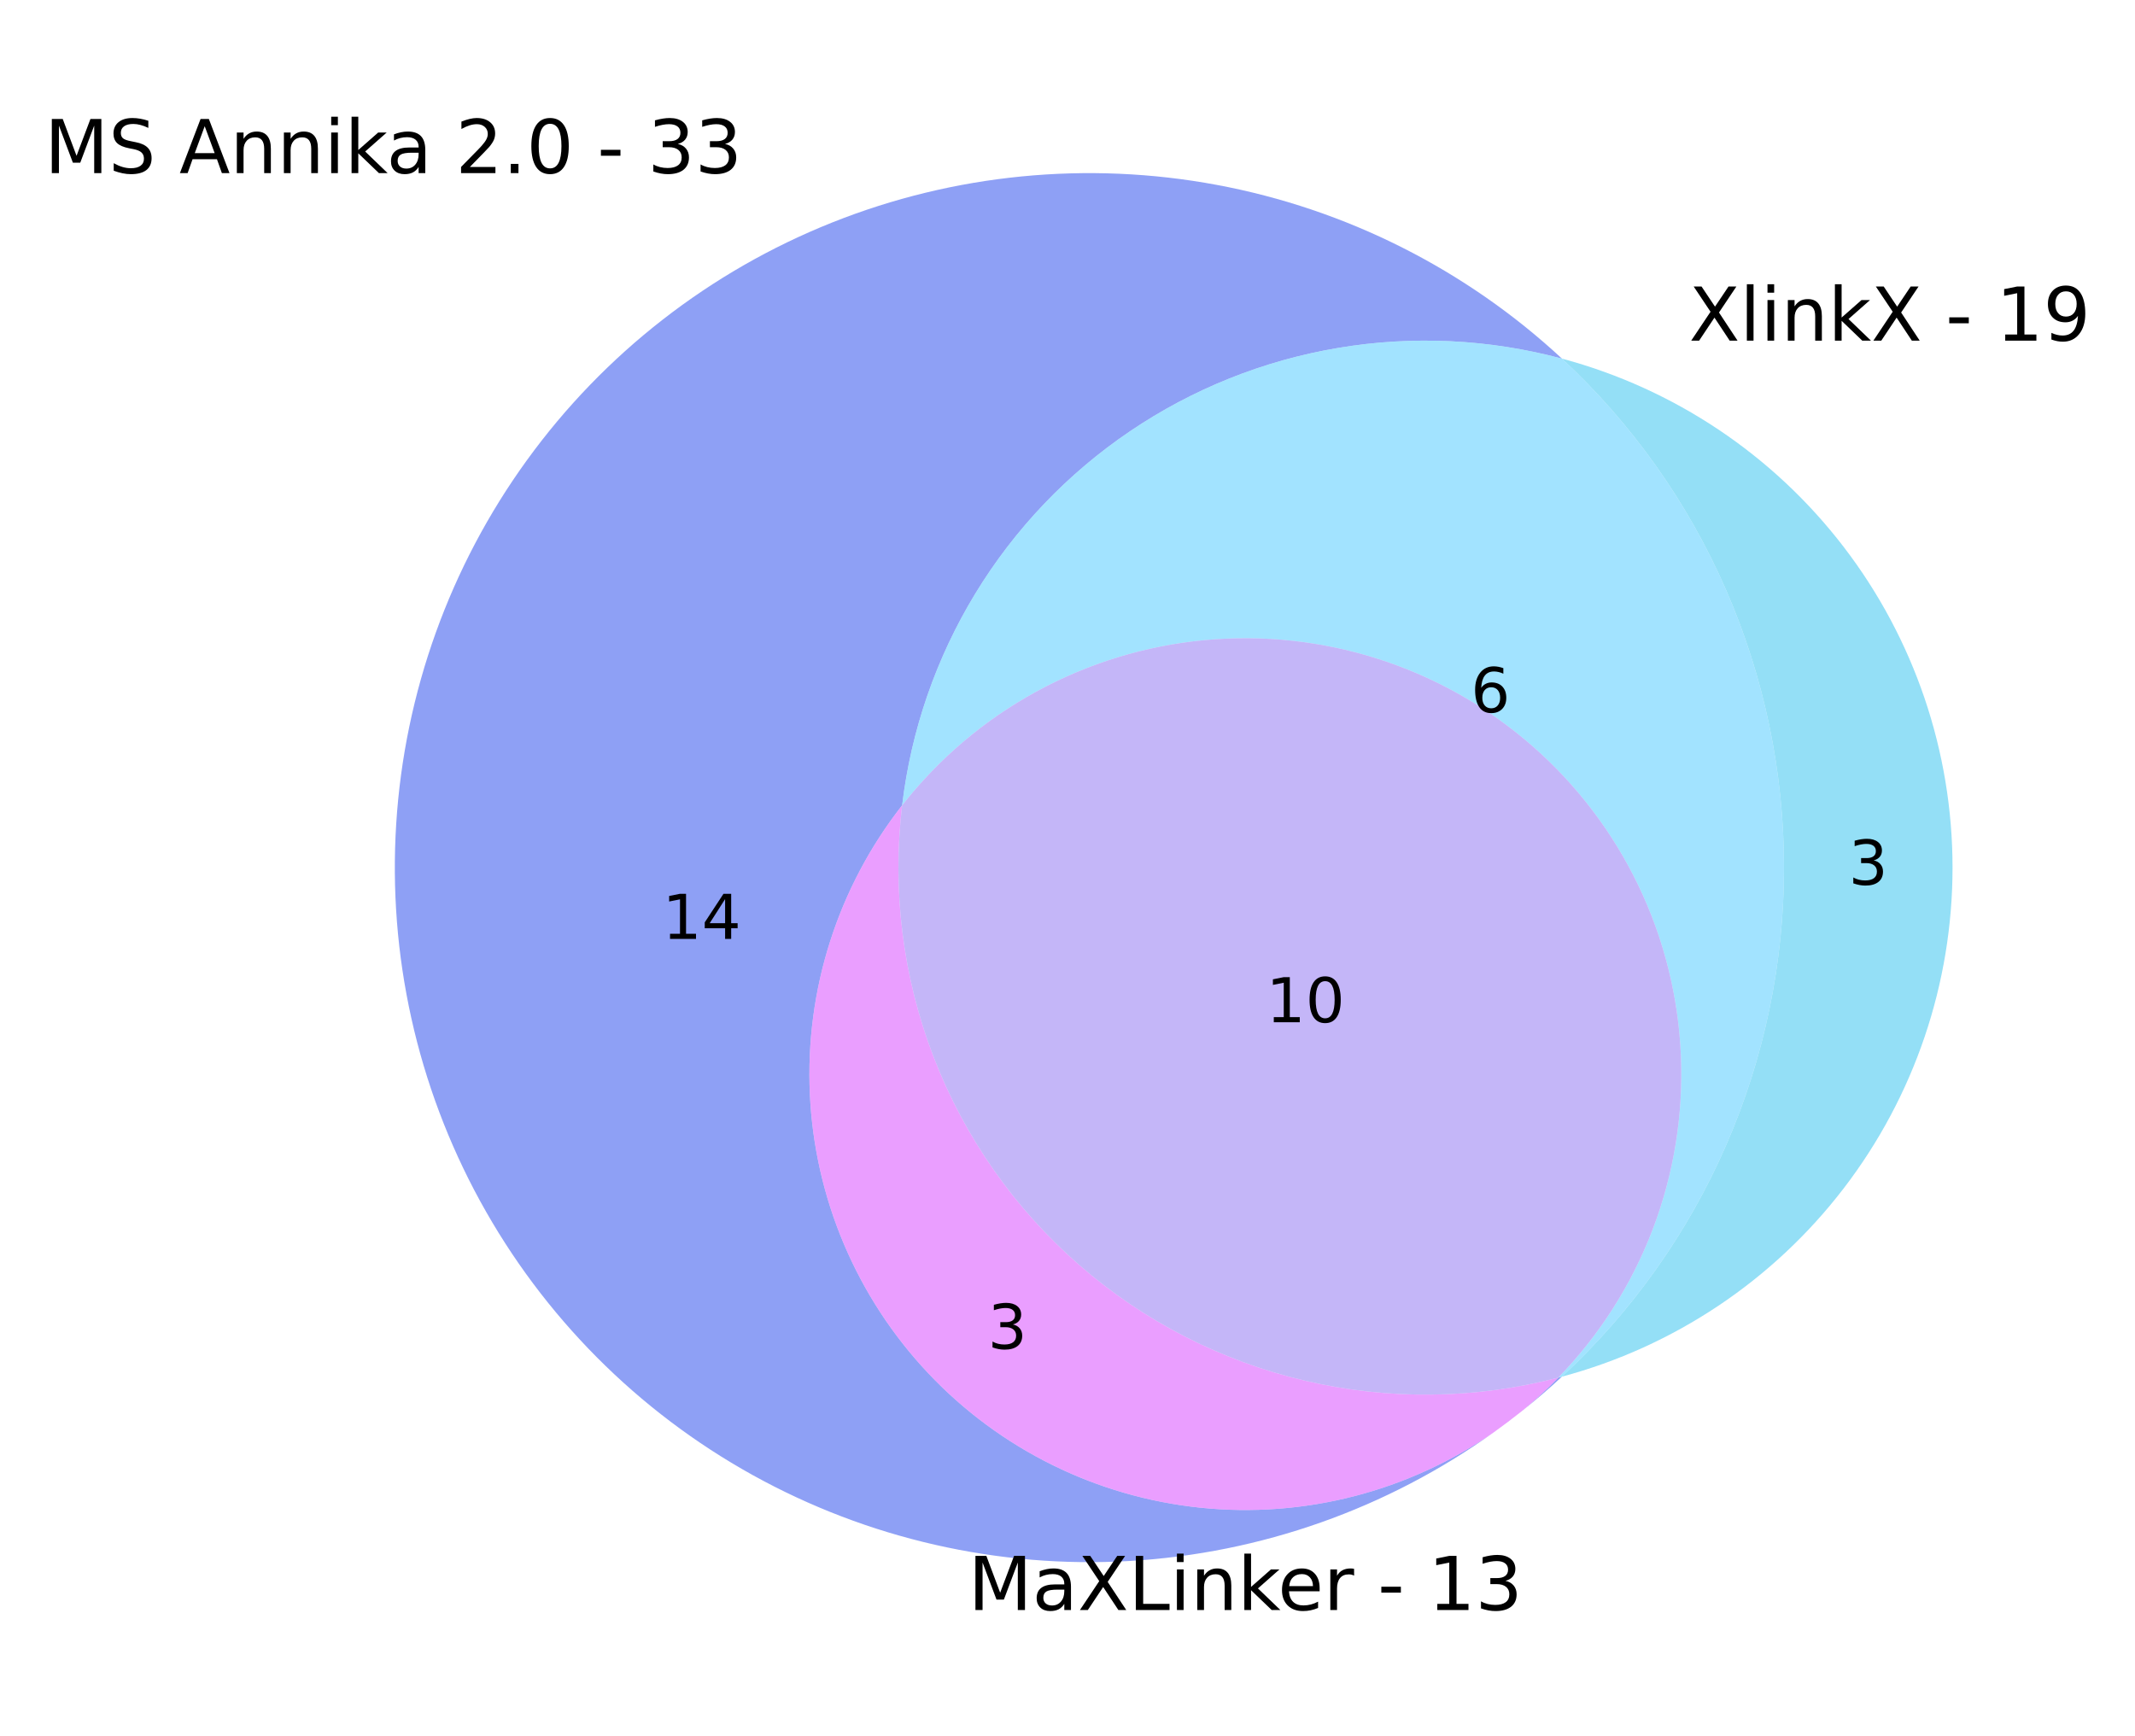
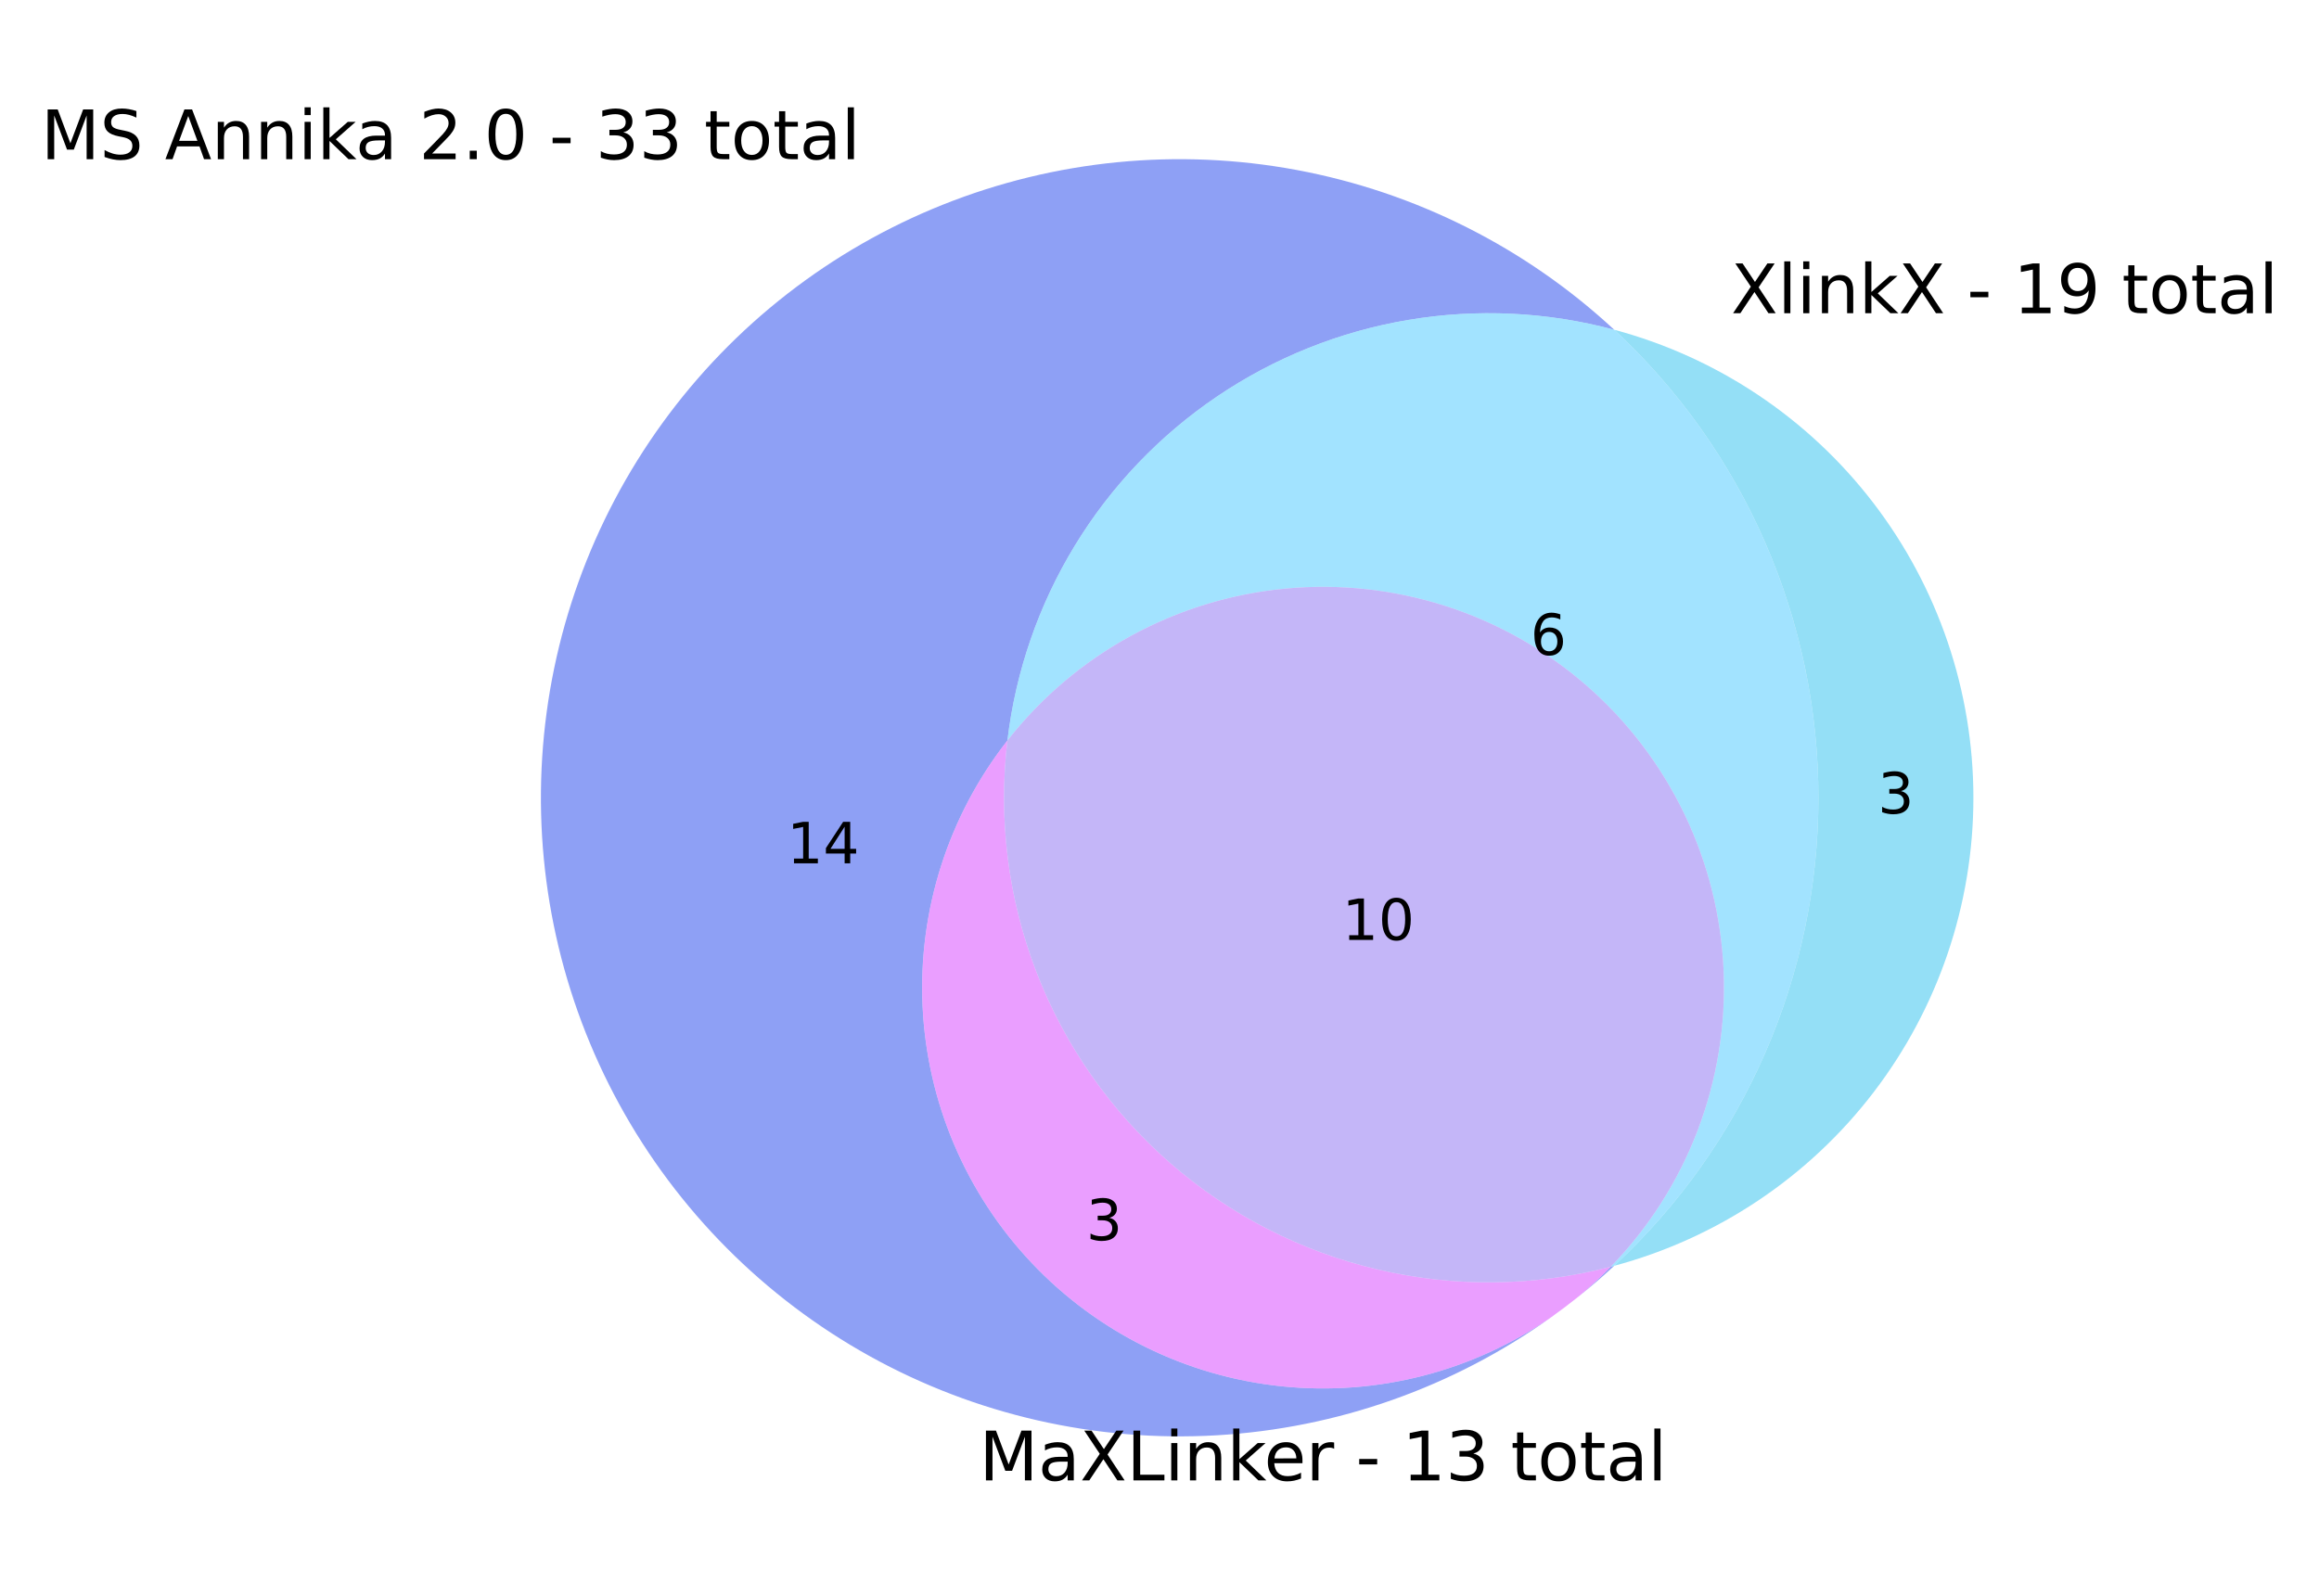
- <svg xmlns="http://www.w3.org/2000/svg" xmlns:xlink="http://www.w3.org/1999/xlink" width="345.095pt" height="280.512pt" viewBox="0 0 345.095 280.512" version="1.1">
+ <svg xmlns="http://www.w3.org/2000/svg" xmlns:xlink="http://www.w3.org/1999/xlink" width="407.6pt" height="280.512pt" viewBox="0 0 407.6 280.512" version="1.1">
  <defs>
    <style type="text/css">*{stroke-linejoin: round; stroke-linecap: butt}</style>
  </defs>
  <g id="figure_1">
    <g id="patch_1">
-       <path d="M 0 280.512  L 345.095 280.512  L 345.095 0  L 0 0  L 0 280.512  z " style="fill: none" />
+       <path d="M 0 280.512  L 407.6 280.512  L 407.6 0  L 0 0  L 0 280.512  z " style="fill: none" />
    </g>
    <g id="axes_1">
      <g id="patch_2">
-         <path d="M 252.473 222.54  C 252.373 222.567 252.274 222.593 252.174 222.619  C 252.075 222.646 251.975 222.672 251.875 222.698  C 250.943 223.659 249.983 224.594 248.997 225.501  C 248.011 226.407 246.999 227.286 245.963 228.135  C 247.083 227.244 248.186 226.332 249.272 225.4  C 250.357 224.467 251.424 223.514 252.473 222.54  M 252.473 57.972  C 236.903 43.519 217.546 33.778 196.662 29.885  C 175.778 25.993 154.211 28.107 134.48 35.98  C 114.749 43.854 97.652 57.168 85.185 74.369  C 72.718 91.571 65.385 111.962 64.043 133.164  C 62.701 154.365 67.404 175.519 77.603 194.155  C 87.802 212.791 103.083 228.154 121.664 238.453  C 140.245 248.752 161.373 253.568 182.582 252.34  C 203.79 251.112 224.221 243.889 241.489 231.514  C 227.637 241.133 210.783 245.467 194.01 243.723  C 177.237 241.98 161.634 234.272 150.057 222.01  C 138.481 209.748 131.681 193.729 130.904 176.884  C 130.126 160.038 135.421 143.46 145.819 130.184  C 147.263 118.054 151.3 106.375 157.654 95.941  C 164.009 85.508 172.534 76.563 182.65 69.714  C 192.765 62.865 204.237 58.271 216.284 56.245  C 228.331 54.22 240.674 54.808 252.473 57.972  " clip-path="url(#ped79d49919)" style="fill: #4361ee; opacity: 0.6" />
+         <path d="M 283.726 222.54  C 283.626 222.567 283.526 222.593 283.427 222.619  C 283.327 222.646 283.227 222.672 283.128 222.698  C 282.195 223.659 281.235 224.594 280.249 225.501  C 279.263 226.407 278.252 227.286 277.216 228.135  C 278.336 227.244 279.439 226.332 280.524 225.4  C 281.609 224.467 282.677 223.514 283.726 222.54  M 283.726 57.972  C 268.156 43.519 248.799 33.778 227.915 29.885  C 207.03 25.993 185.464 28.107 165.733 35.98  C 146.001 43.854 128.905 57.168 116.437 74.369  C 103.97 91.571 96.638 111.962 95.296 133.164  C 93.954 154.365 98.657 175.519 108.856 194.155  C 119.054 212.791 134.336 228.154 152.917 238.453  C 171.498 248.752 192.626 253.568 213.834 252.34  C 235.043 251.112 255.473 243.889 272.741 231.514  C 258.89 241.133 242.036 245.467 225.262 243.723  C 208.489 241.98 192.887 234.272 181.31 222.01  C 169.733 209.748 162.934 193.729 162.156 176.884  C 161.378 160.038 166.673 143.46 177.071 130.184  C 178.515 118.054 182.552 106.375 188.907 95.941  C 195.261 85.508 203.786 76.563 213.902 69.714  C 224.018 62.865 235.489 58.271 247.536 56.245  C 259.583 54.22 271.926 54.808 283.726 57.972  " clip-path="url(#p119ebe8b4d)" style="fill: #4361ee; opacity: 0.6" />
      </g>
      <g id="patch_3">
-         <path d="M 252.473 57.972  C 263.793 68.481 272.824 81.213 279 95.371  C 285.175 109.529 288.362 124.81 288.362 140.256  C 288.362 155.702 285.175 170.983 279 185.141  C 272.824 199.299 263.793 212.031 252.473 222.54  C 270.581 217.685 286.59 206.986 298.001 192.111  C 309.413 177.237 315.601 159.004 315.601 140.256  C 315.601 121.508 309.413 103.275 298.001 88.401  C 286.59 73.526 270.581 62.827 252.473 57.972  " clip-path="url(#ped79d49919)" style="fill: #4cc9f0; opacity: 0.6" />
+         <path d="M 283.726 57.972  C 295.046 68.481 304.077 81.213 310.252 95.371  C 316.427 109.529 319.615 124.81 319.615 140.256  C 319.615 155.702 316.427 170.983 310.252 185.141  C 304.077 199.299 295.046 212.031 283.726 222.54  C 301.834 217.685 317.842 206.986 329.254 192.111  C 340.665 177.237 346.854 159.004 346.854 140.256  C 346.854 121.508 340.665 103.275 329.254 88.401  C 317.842 73.526 301.834 62.827 283.726 57.972  " clip-path="url(#p119ebe8b4d)" style="fill: #4cc9f0; opacity: 0.6" />
      </g>
      <g id="patch_4">
-         <path d="M 252.473 57.972  C 240.674 54.808 228.331 54.22 216.284 56.245  C 204.237 58.271 192.765 62.865 182.65 69.714  C 172.534 76.563 164.009 85.508 157.654 95.941  C 151.3 106.375 147.263 118.054 145.819 130.184  C 151.718 122.652 159.09 116.4 167.483 111.809  C 175.877 107.219 185.119 104.385 194.643 103.482  C 204.168 102.579 213.777 103.625 222.885 106.556  C 231.992 109.487 240.407 114.243 247.617 120.532  C 254.827 126.821 260.681 134.513 264.821 143.138  C 268.962 151.762 271.303 161.141 271.701 170.7  C 272.099 180.259 270.547 189.799 267.139 198.739  C 263.73 207.678 258.537 215.831 251.875 222.698  C 251.975 222.672 252.075 222.646 252.174 222.619  C 252.274 222.593 252.373 222.567 252.473 222.54  C 263.793 212.031 272.824 199.299 279 185.141  C 285.175 170.983 288.362 155.702 288.362 140.256  C 288.362 124.81 285.175 109.529 279 95.371  C 272.824 81.213 263.793 68.481 252.473 57.972  " clip-path="url(#ped79d49919)" style="fill: #64d1ff; opacity: 0.6" />
+         <path d="M 283.726 57.972  C 271.926 54.808 259.583 54.22 247.536 56.245  C 235.489 58.271 224.018 62.865 213.902 69.714  C 203.786 76.563 195.261 85.508 188.907 95.941  C 182.552 106.375 178.515 118.054 177.071 130.184  C 182.97 122.652 190.342 116.4 198.736 111.809  C 207.13 107.219 216.371 104.385 225.896 103.482  C 235.42 102.579 245.03 103.625 254.137 106.556  C 263.244 109.487 271.66 114.243 278.869 120.532  C 286.079 126.821 291.933 134.513 296.074 143.138  C 300.214 151.762 302.555 161.141 302.954 170.7  C 303.352 180.259 301.799 189.799 298.391 198.739  C 294.983 207.678 289.789 215.831 283.128 222.698  C 283.227 222.672 283.327 222.646 283.427 222.619  C 283.526 222.593 283.626 222.567 283.726 222.54  C 295.046 212.031 304.077 199.299 310.252 185.141  C 316.427 170.983 319.615 155.702 319.615 140.256  C 319.615 124.81 316.427 109.529 310.252 95.371  C 304.077 81.213 295.046 68.481 283.726 57.972  " clip-path="url(#p119ebe8b4d)" style="fill: #64d1ff; opacity: 0.6" />
      </g>
      <g id="patch_5">
-         <path d="M 251.875 222.698  C 238.454 226.192 224.381 226.357 210.882 223.177  C 197.383 219.998 184.862 213.57 174.411 204.454  C 163.96 195.337 155.892 183.805 150.909 170.863  C 145.927 157.921 144.179 143.955 145.819 130.184  C 135.421 143.46 130.126 160.038 130.904 176.884  C 131.681 193.729 138.481 209.748 150.057 222.01  C 161.634 234.272 177.237 241.98 194.01 243.723  C 210.783 245.467 227.637 241.133 241.489 231.514  C 242.248 230.97 243.001 230.416 243.747 229.852  C 244.493 229.289 245.232 228.717 245.963 228.135  C 246.999 227.286 248.011 226.407 248.997 225.501  C 249.983 224.594 250.943 223.659 251.875 222.698  " clip-path="url(#ped79d49919)" style="fill: #dc5eff; opacity: 0.6" />
+         <path d="M 283.128 222.698  C 269.707 226.192 255.633 226.357 242.134 223.177  C 228.635 219.998 216.115 213.57 205.664 204.454  C 195.213 195.337 187.144 183.805 182.162 170.863  C 177.179 157.921 175.432 143.955 177.071 130.184  C 166.673 143.46 161.378 160.038 162.156 176.884  C 162.934 193.729 169.733 209.748 181.31 222.01  C 192.887 234.272 208.489 241.98 225.262 243.723  C 242.036 245.467 258.89 241.133 272.741 231.514  C 273.501 230.97 274.254 230.416 275 229.852  C 275.745 229.289 276.484 228.717 277.216 228.135  C 278.252 227.286 279.263 226.407 280.249 225.501  C 281.235 224.594 282.195 223.659 283.128 222.698  " clip-path="url(#p119ebe8b4d)" style="fill: #dc5eff; opacity: 0.6" />
      </g>
      <g id="patch_6">
-         <path d="M 145.819 130.184  C 144.179 143.955 145.927 157.921 150.909 170.863  C 155.892 183.805 163.96 195.337 174.411 204.454  C 184.862 213.57 197.383 219.998 210.882 223.177  C 224.381 226.357 238.454 226.192 251.875 222.698  C 258.537 215.831 263.73 207.678 267.139 198.739  C 270.547 189.799 272.099 180.259 271.701 170.7  C 271.303 161.141 268.962 151.762 264.821 143.138  C 260.681 134.513 254.827 126.821 247.617 120.532  C 240.407 114.243 231.992 109.487 222.885 106.556  C 213.777 103.625 204.168 102.579 194.643 103.482  C 185.119 104.385 175.877 107.219 167.483 111.809  C 159.09 116.4 151.718 122.652 145.819 130.184  " clip-path="url(#ped79d49919)" style="fill: #9c86f4; opacity: 0.6" />
+         <path d="M 177.071 130.184  C 175.432 143.955 177.179 157.921 182.162 170.863  C 187.144 183.805 195.213 195.337 205.664 204.454  C 216.115 213.57 228.635 219.998 242.134 223.177  C 255.633 226.357 269.707 226.192 283.128 222.698  C 289.789 215.831 294.983 207.678 298.391 198.739  C 301.799 189.799 303.352 180.259 302.954 170.7  C 302.555 161.141 300.214 151.762 296.074 143.138  C 291.933 134.513 286.079 126.821 278.869 120.532  C 271.66 114.243 263.244 109.487 254.137 106.556  C 245.03 103.625 235.42 102.579 225.896 103.482  C 216.371 104.385 207.13 107.219 198.736 111.809  C 190.342 116.4 182.97 122.652 177.071 130.184  " clip-path="url(#p119ebe8b4d)" style="fill: #9c86f4; opacity: 0.6" />
      </g>
      <g id="text_1">
-         <g transform="translate(107.0619 151.7755) scale(0.1 -0.1)">
+         <g transform="translate(138.3144 151.7755) scale(0.1 -0.1)">
          <defs>
            <path id="DejaVuSans-31" d="M 794 531  L 1825 531  L 1825 4091  L 703 3866  L 703 4441  L 1819 4666  L 2450 4666  L 2450 531  L 3481 531  L 3481 0  L 794 0  L 794 531  z " transform="scale(0.015625)" />
            <path id="DejaVuSans-34" d="M 2419 4116  L 825 1625  L 2419 1625  L 2419 4116  z M 2253 4666  L 3047 4666  L 3047 1625  L 3713 1625  L 3713 1100  L 3047 1100  L 3047 0  L 2419 0  L 2419 1100  L 313 1100  L 313 1709  L 2253 4666  z " transform="scale(0.015625)" />
          </defs>
          <use xlink:href="#DejaVuSans-31" />
          <use xlink:href="#DejaVuSans-34" x="63.623" />
        </g>
      </g>
      <g id="text_2">
-         <g transform="translate(298.8006 143.0154) scale(0.1 -0.1)">
+         <g transform="translate(330.0531 143.0154) scale(0.1 -0.1)">
          <defs>
            <path id="DejaVuSans-33" d="M 2597 2516  Q 3050 2419 3304 2112  Q 3559 1806 3559 1356  Q 3559 666 3084 287  Q 2609 -91 1734 -91  Q 1441 -91 1130 -33  Q 819 25 488 141  L 488 750  Q 750 597 1062 519  Q 1375 441 1716 441  Q 2309 441 2620 675  Q 2931 909 2931 1356  Q 2931 1769 2642 2001  Q 2353 2234 1838 2234  L 1294 2234  L 1294 2753  L 1863 2753  Q 2328 2753 2575 2939  Q 2822 3125 2822 3475  Q 2822 3834 2567 4026  Q 2313 4219 1838 4219  Q 1578 4219 1281 4162  Q 984 4106 628 3988  L 628 4550  Q 988 4650 1302 4700  Q 1616 4750 1894 4750  Q 2613 4750 3031 4423  Q 3450 4097 3450 3541  Q 3450 3153 3228 2886  Q 3006 2619 2597 2516  z " transform="scale(0.015625)" />
          </defs>
          <use xlink:href="#DejaVuSans-33" />
        </g>
      </g>
      <g id="text_3">
-         <g transform="translate(237.7371 115.1381) scale(0.1 -0.1)">
+         <g transform="translate(268.9896 115.1381) scale(0.1 -0.1)">
          <defs>
            <path id="DejaVuSans-36" d="M 2113 2584  Q 1688 2584 1439 2293  Q 1191 2003 1191 1497  Q 1191 994 1439 701  Q 1688 409 2113 409  Q 2538 409 2786 701  Q 3034 994 3034 1497  Q 3034 2003 2786 2293  Q 2538 2584 2113 2584  z M 3366 4563  L 3366 3988  Q 3128 4100 2886 4159  Q 2644 4219 2406 4219  Q 1781 4219 1451 3797  Q 1122 3375 1075 2522  Q 1259 2794 1537 2939  Q 1816 3084 2150 3084  Q 2853 3084 3261 2657  Q 3669 2231 3669 1497  Q 3669 778 3244 343  Q 2819 -91 2113 -91  Q 1303 -91 875 529  Q 447 1150 447 2328  Q 447 3434 972 4092  Q 1497 4750 2381 4750  Q 2619 4750 2861 4703  Q 3103 4656 3366 4563  z " transform="scale(0.015625)" />
          </defs>
          <use xlink:href="#DejaVuSans-36" />
        </g>
      </g>
      <g id="text_4">
-         <g transform="translate(159.665 218.0345) scale(0.1 -0.1)">
+         <g transform="translate(190.9175 218.0345) scale(0.1 -0.1)">
          <use xlink:href="#DejaVuSans-33" />
        </g>
      </g>
      <g id="text_5">
-         <g transform="translate(204.6516 165.2521) scale(0.1 -0.1)">
+         <g transform="translate(235.9041 165.2521) scale(0.1 -0.1)">
          <defs>
            <path id="DejaVuSans-30" d="M 2034 4250  Q 1547 4250 1301 3770  Q 1056 3291 1056 2328  Q 1056 1369 1301 889  Q 1547 409 2034 409  Q 2525 409 2770 889  Q 3016 1369 3016 2328  Q 3016 3291 2770 3770  Q 2525 4250 2034 4250  z M 2034 4750  Q 2819 4750 3233 4129  Q 3647 3509 3647 2328  Q 3647 1150 3233 529  Q 2819 -91 2034 -91  Q 1250 -91 836 529  Q 422 1150 422 2328  Q 422 3509 836 4129  Q 1250 4750 2034 4750  z " transform="scale(0.015625)" />
          </defs>
          <use xlink:href="#DejaVuSans-31" />
          <use xlink:href="#DejaVuSans-30" x="63.623" />
        </g>
      </g>
      <g id="text_6">
        <g transform="translate(7.2 27.98447) scale(0.12 -0.12)">
          <defs>
            <path id="DejaVuSans-4d" d="M 628 4666  L 1569 4666  L 2759 1491  L 3956 4666  L 4897 4666  L 4897 0  L 4281 0  L 4281 4097  L 3078 897  L 2444 897  L 1241 4097  L 1241 0  L 628 0  L 628 4666  z " transform="scale(0.015625)" />
            <path id="DejaVuSans-53" d="M 3425 4513  L 3425 3897  Q 3066 4069 2747 4153  Q 2428 4238 2131 4238  Q 1616 4238 1336 4038  Q 1056 3838 1056 3469  Q 1056 3159 1242 3001  Q 1428 2844 1947 2747  L 2328 2669  Q 3034 2534 3370 2195  Q 3706 1856 3706 1288  Q 3706 609 3251 259  Q 2797 -91 1919 -91  Q 1588 -91 1214 -16  Q 841 59 441 206  L 441 856  Q 825 641 1194 531  Q 1563 422 1919 422  Q 2459 422 2753 634  Q 3047 847 3047 1241  Q 3047 1584 2836 1778  Q 2625 1972 2144 2069  L 1759 2144  Q 1053 2284 737 2584  Q 422 2884 422 3419  Q 422 4038 858 4394  Q 1294 4750 2059 4750  Q 2388 4750 2728 4690  Q 3069 4631 3425 4513  z " transform="scale(0.015625)" />
            <path id="DejaVuSans-20" transform="scale(0.015625)" />
            <path id="DejaVuSans-41" d="M 2188 4044  L 1331 1722  L 3047 1722  L 2188 4044  z M 1831 4666  L 2547 4666  L 4325 0  L 3669 0  L 3244 1197  L 1141 1197  L 716 0  L 50 0  L 1831 4666  z " transform="scale(0.015625)" />
            <path id="DejaVuSans-6e" d="M 3513 2113  L 3513 0  L 2938 0  L 2938 2094  Q 2938 2591 2744 2837  Q 2550 3084 2163 3084  Q 1697 3084 1428 2787  Q 1159 2491 1159 1978  L 1159 0  L 581 0  L 581 3500  L 1159 3500  L 1159 2956  Q 1366 3272 1645 3428  Q 1925 3584 2291 3584  Q 2894 3584 3203 3211  Q 3513 2838 3513 2113  z " transform="scale(0.015625)" />
            <path id="DejaVuSans-69" d="M 603 3500  L 1178 3500  L 1178 0  L 603 0  L 603 3500  z M 603 4863  L 1178 4863  L 1178 4134  L 603 4134  L 603 4863  z " transform="scale(0.015625)" />
            <path id="DejaVuSans-6b" d="M 581 4863  L 1159 4863  L 1159 1991  L 2875 3500  L 3609 3500  L 1753 1863  L 3688 0  L 2938 0  L 1159 1709  L 1159 0  L 581 0  L 581 4863  z " transform="scale(0.015625)" />
            <path id="DejaVuSans-61" d="M 2194 1759  Q 1497 1759 1228 1600  Q 959 1441 959 1056  Q 959 750 1161 570  Q 1363 391 1709 391  Q 2188 391 2477 730  Q 2766 1069 2766 1631  L 2766 1759  L 2194 1759  z M 3341 1997  L 3341 0  L 2766 0  L 2766 531  Q 2569 213 2275 61  Q 1981 -91 1556 -91  Q 1019 -91 701 211  Q 384 513 384 1019  Q 384 1609 779 1909  Q 1175 2209 1959 2209  L 2766 2209  L 2766 2266  Q 2766 2663 2505 2880  Q 2244 3097 1772 3097  Q 1472 3097 1187 3025  Q 903 2953 641 2809  L 641 3341  Q 956 3463 1253 3523  Q 1550 3584 1831 3584  Q 2591 3584 2966 3190  Q 3341 2797 3341 1997  z " transform="scale(0.015625)" />
            <path id="DejaVuSans-32" d="M 1228 531  L 3431 531  L 3431 0  L 469 0  L 469 531  Q 828 903 1448 1529  Q 2069 2156 2228 2338  Q 2531 2678 2651 2914  Q 2772 3150 2772 3378  Q 2772 3750 2511 3984  Q 2250 4219 1831 4219  Q 1534 4219 1204 4116  Q 875 4013 500 3803  L 500 4441  Q 881 4594 1212 4672  Q 1544 4750 1819 4750  Q 2544 4750 2975 4387  Q 3406 4025 3406 3419  Q 3406 3131 3298 2873  Q 3191 2616 2906 2266  Q 2828 2175 2409 1742  Q 1991 1309 1228 531  z " transform="scale(0.015625)" />
            <path id="DejaVuSans-2e" d="M 684 794  L 1344 794  L 1344 0  L 684 0  L 684 794  z " transform="scale(0.015625)" />
            <path id="DejaVuSans-2d" d="M 313 2009  L 1997 2009  L 1997 1497  L 313 1497  L 313 2009  z " transform="scale(0.015625)" />
+             <path id="DejaVuSans-74" d="M 1172 4494  L 1172 3500  L 2356 3500  L 2356 3053  L 1172 3053  L 1172 1153  Q 1172 725 1289 603  Q 1406 481 1766 481  L 2356 481  L 2356 0  L 1766 0  Q 1100 0 847 248  Q 594 497 594 1153  L 594 3053  L 172 3053  L 172 3500  L 594 3500  L 594 4494  L 1172 4494  z " transform="scale(0.015625)" />
+             <path id="DejaVuSans-6f" d="M 1959 3097  Q 1497 3097 1228 2736  Q 959 2375 959 1747  Q 959 1119 1226 758  Q 1494 397 1959 397  Q 2419 397 2687 759  Q 2956 1122 2956 1747  Q 2956 2369 2687 2733  Q 2419 3097 1959 3097  z M 1959 3584  Q 2709 3584 3137 3096  Q 3566 2609 3566 1747  Q 3566 888 3137 398  Q 2709 -91 1959 -91  Q 1206 -91 779 398  Q 353 888 353 1747  Q 353 2609 779 3096  Q 1206 3584 1959 3584  z " transform="scale(0.015625)" />
+             <path id="DejaVuSans-6c" d="M 603 4863  L 1178 4863  L 1178 0  L 603 0  L 603 4863  z " transform="scale(0.015625)" />
          </defs>
          <use xlink:href="#DejaVuSans-4d" />
          <use xlink:href="#DejaVuSans-53" x="86.279" />
          <use xlink:href="#DejaVuSans-20" x="149.756" />
          <use xlink:href="#DejaVuSans-41" x="181.543" />
          <use xlink:href="#DejaVuSans-6e" x="249.951" />
          <use xlink:href="#DejaVuSans-6e" x="313.33" />
          <use xlink:href="#DejaVuSans-69" x="376.709" />
          <use xlink:href="#DejaVuSans-6b" x="404.492" />
          <use xlink:href="#DejaVuSans-61" x="460.652" />
          <use xlink:href="#DejaVuSans-20" x="521.932" />
          <use xlink:href="#DejaVuSans-32" x="553.719" />
          <use xlink:href="#DejaVuSans-2e" x="617.342" />
          <use xlink:href="#DejaVuSans-30" x="649.129" />
          <use xlink:href="#DejaVuSans-20" x="712.752" />
          <use xlink:href="#DejaVuSans-2d" x="744.539" />
          <use xlink:href="#DejaVuSans-20" x="780.623" />
          <use xlink:href="#DejaVuSans-33" x="812.41" />
          <use xlink:href="#DejaVuSans-33" x="876.033" />
+           <use xlink:href="#DejaVuSans-20" x="939.656" />
+           <use xlink:href="#DejaVuSans-74" x="971.443" />
+           <use xlink:href="#DejaVuSans-6f" x="1010.652" />
+           <use xlink:href="#DejaVuSans-74" x="1071.834" />
+           <use xlink:href="#DejaVuSans-61" x="1111.043" />
+           <use xlink:href="#DejaVuSans-6c" x="1172.322" />
        </g>
      </g>
      <g id="text_7">
-         <g transform="translate(273.0064 55.06583) scale(0.12 -0.12)">
+         <g transform="translate(304.2589 55.06583) scale(0.12 -0.12)">
          <defs>
            <path id="DejaVuSans-58" d="M 403 4666  L 1081 4666  L 2241 2931  L 3406 4666  L 4084 4666  L 2584 2425  L 4184 0  L 3506 0  L 2194 1984  L 872 0  L 191 0  L 1856 2491  L 403 4666  z " transform="scale(0.015625)" />
-             <path id="DejaVuSans-6c" d="M 603 4863  L 1178 4863  L 1178 0  L 603 0  L 603 4863  z " transform="scale(0.015625)" />
            <path id="DejaVuSans-39" d="M 703 97  L 703 672  Q 941 559 1184 500  Q 1428 441 1663 441  Q 2288 441 2617 861  Q 2947 1281 2994 2138  Q 2813 1869 2534 1725  Q 2256 1581 1919 1581  Q 1219 1581 811 2004  Q 403 2428 403 3163  Q 403 3881 828 4315  Q 1253 4750 1959 4750  Q 2769 4750 3195 4129  Q 3622 3509 3622 2328  Q 3622 1225 3098 567  Q 2575 -91 1691 -91  Q 1453 -91 1209 -44  Q 966 3 703 97  z M 1959 2075  Q 2384 2075 2632 2365  Q 2881 2656 2881 3163  Q 2881 3666 2632 3958  Q 2384 4250 1959 4250  Q 1534 4250 1286 3958  Q 1038 3666 1038 3163  Q 1038 2656 1286 2365  Q 1534 2075 1959 2075  z " transform="scale(0.015625)" />
          </defs>
          <use xlink:href="#DejaVuSans-58" />
          <use xlink:href="#DejaVuSans-6c" x="68.506" />
          <use xlink:href="#DejaVuSans-69" x="96.289" />
          <use xlink:href="#DejaVuSans-6e" x="124.072" />
          <use xlink:href="#DejaVuSans-6b" x="187.451" />
          <use xlink:href="#DejaVuSans-58" x="245.361" />
          <use xlink:href="#DejaVuSans-20" x="313.867" />
          <use xlink:href="#DejaVuSans-2d" x="345.654" />
          <use xlink:href="#DejaVuSans-20" x="381.738" />
          <use xlink:href="#DejaVuSans-31" x="413.525" />
          <use xlink:href="#DejaVuSans-39" x="477.148" />
+           <use xlink:href="#DejaVuSans-20" x="540.771" />
+           <use xlink:href="#DejaVuSans-74" x="572.559" />
+           <use xlink:href="#DejaVuSans-6f" x="611.768" />
+           <use xlink:href="#DejaVuSans-74" x="672.949" />
+           <use xlink:href="#DejaVuSans-61" x="712.158" />
+           <use xlink:href="#DejaVuSans-6c" x="773.438" />
        </g>
      </g>
      <g id="text_8">
-         <g transform="translate(156.4904 260.2658) scale(0.12 -0.12)">
+         <g transform="translate(172.1166 260.2658) scale(0.12 -0.12)">
          <defs>
            <path id="DejaVuSans-4c" d="M 628 4666  L 1259 4666  L 1259 531  L 3531 531  L 3531 0  L 628 0  L 628 4666  z " transform="scale(0.015625)" />
            <path id="DejaVuSans-65" d="M 3597 1894  L 3597 1613  L 953 1613  Q 991 1019 1311 708  Q 1631 397 2203 397  Q 2534 397 2845 478  Q 3156 559 3463 722  L 3463 178  Q 3153 47 2828 -22  Q 2503 -91 2169 -91  Q 1331 -91 842 396  Q 353 884 353 1716  Q 353 2575 817 3079  Q 1281 3584 2069 3584  Q 2775 3584 3186 3129  Q 3597 2675 3597 1894  z M 3022 2063  Q 3016 2534 2758 2815  Q 2500 3097 2075 3097  Q 1594 3097 1305 2825  Q 1016 2553 972 2059  L 3022 2063  z " transform="scale(0.015625)" />
            <path id="DejaVuSans-72" d="M 2631 2963  Q 2534 3019 2420 3045  Q 2306 3072 2169 3072  Q 1681 3072 1420 2755  Q 1159 2438 1159 1844  L 1159 0  L 581 0  L 581 3500  L 1159 3500  L 1159 2956  Q 1341 3275 1631 3429  Q 1922 3584 2338 3584  Q 2397 3584 2469 3576  Q 2541 3569 2628 3553  L 2631 2963  z " transform="scale(0.015625)" />
          </defs>
          <use xlink:href="#DejaVuSans-4d" />
          <use xlink:href="#DejaVuSans-61" x="86.279" />
          <use xlink:href="#DejaVuSans-58" x="147.559" />
          <use xlink:href="#DejaVuSans-4c" x="216.064" />
          <use xlink:href="#DejaVuSans-69" x="271.777" />
          <use xlink:href="#DejaVuSans-6e" x="299.561" />
          <use xlink:href="#DejaVuSans-6b" x="362.939" />
          <use xlink:href="#DejaVuSans-65" x="417.225" />
          <use xlink:href="#DejaVuSans-72" x="478.748" />
          <use xlink:href="#DejaVuSans-20" x="519.861" />
          <use xlink:href="#DejaVuSans-2d" x="551.648" />
          <use xlink:href="#DejaVuSans-20" x="587.732" />
          <use xlink:href="#DejaVuSans-31" x="619.52" />
          <use xlink:href="#DejaVuSans-33" x="683.143" />
+           <use xlink:href="#DejaVuSans-20" x="746.766" />
+           <use xlink:href="#DejaVuSans-74" x="778.553" />
+           <use xlink:href="#DejaVuSans-6f" x="817.762" />
+           <use xlink:href="#DejaVuSans-74" x="878.943" />
+           <use xlink:href="#DejaVuSans-61" x="918.152" />
+           <use xlink:href="#DejaVuSans-6c" x="979.432" />
        </g>
      </g>
    </g>
  </g>
  <defs>
-     <clipPath id="ped79d49919">
-       <rect x="43.035" y="7.2" width="293.351" height="266.112" />
+     <clipPath id="p119ebe8b4d">
+       <rect x="74.287" y="7.2" width="293.351" height="266.112" />
    </clipPath>
  </defs>
</svg>
